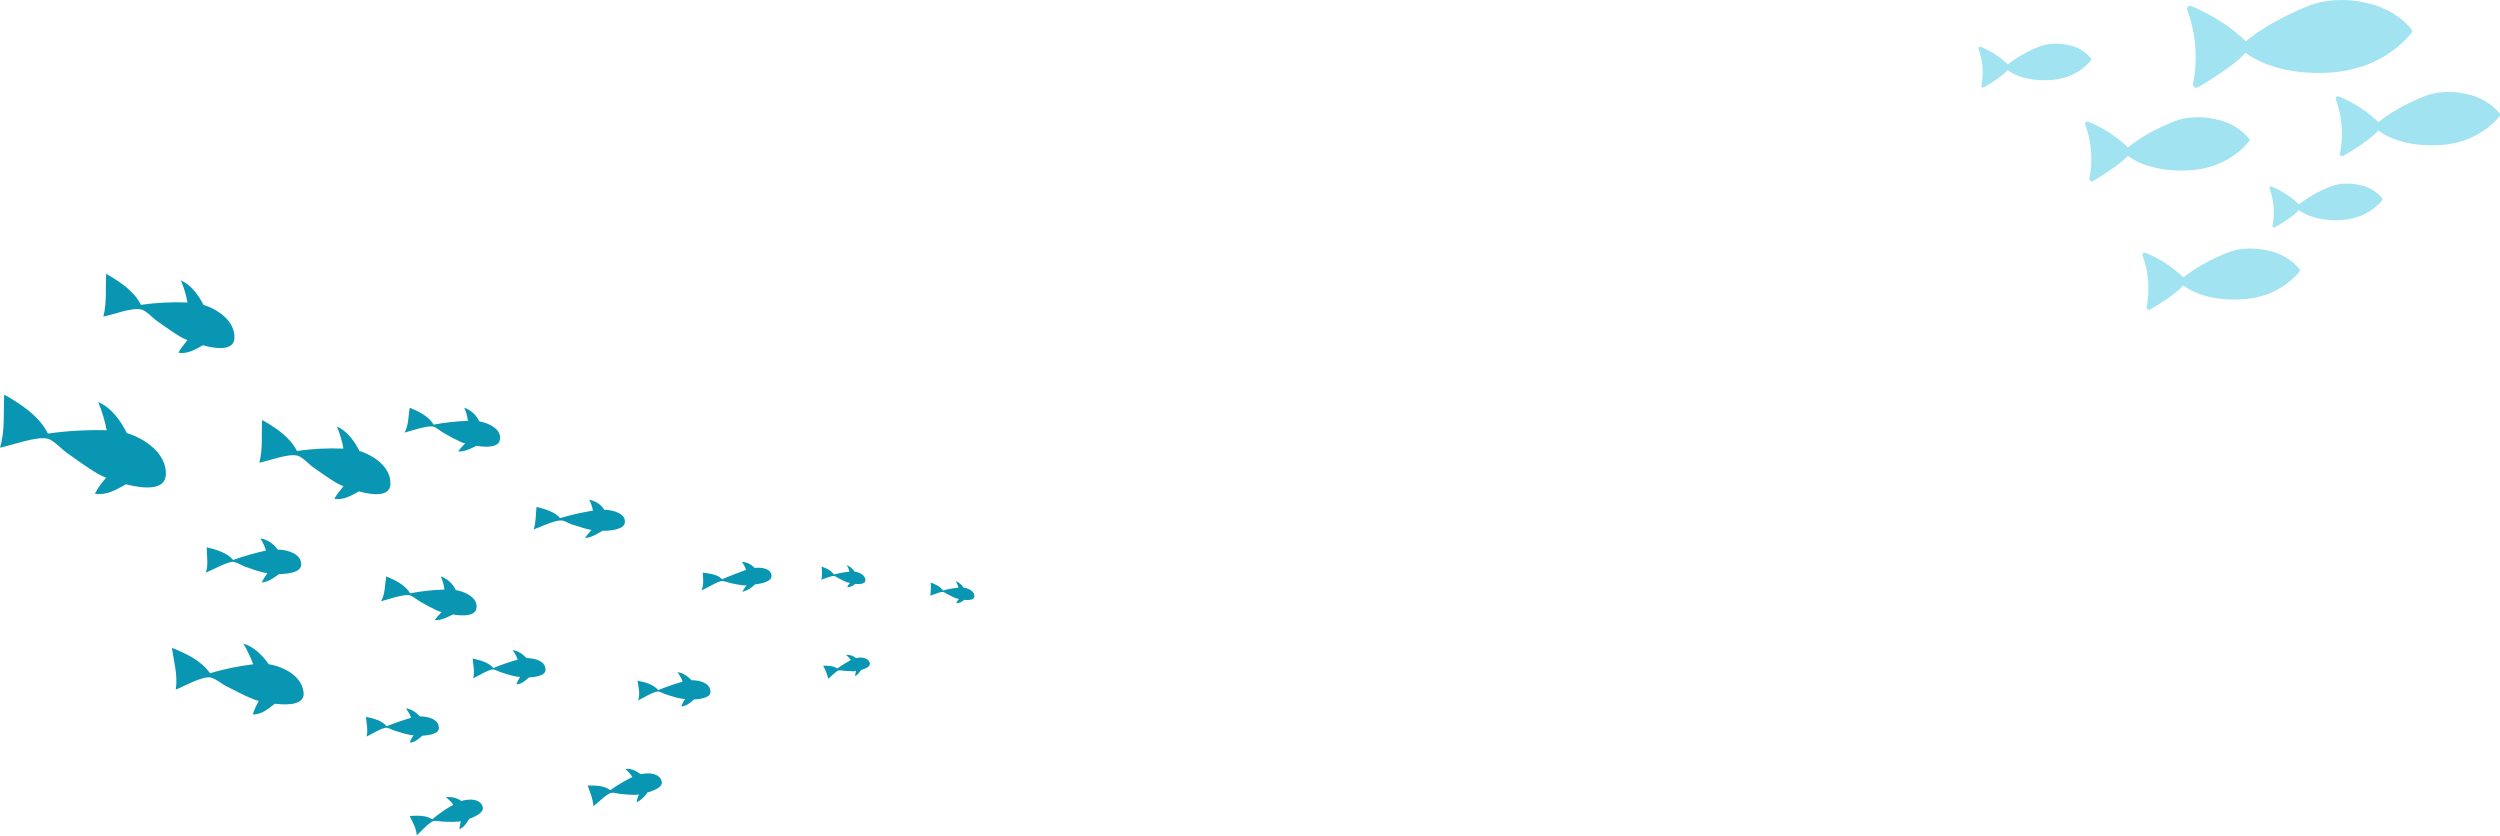
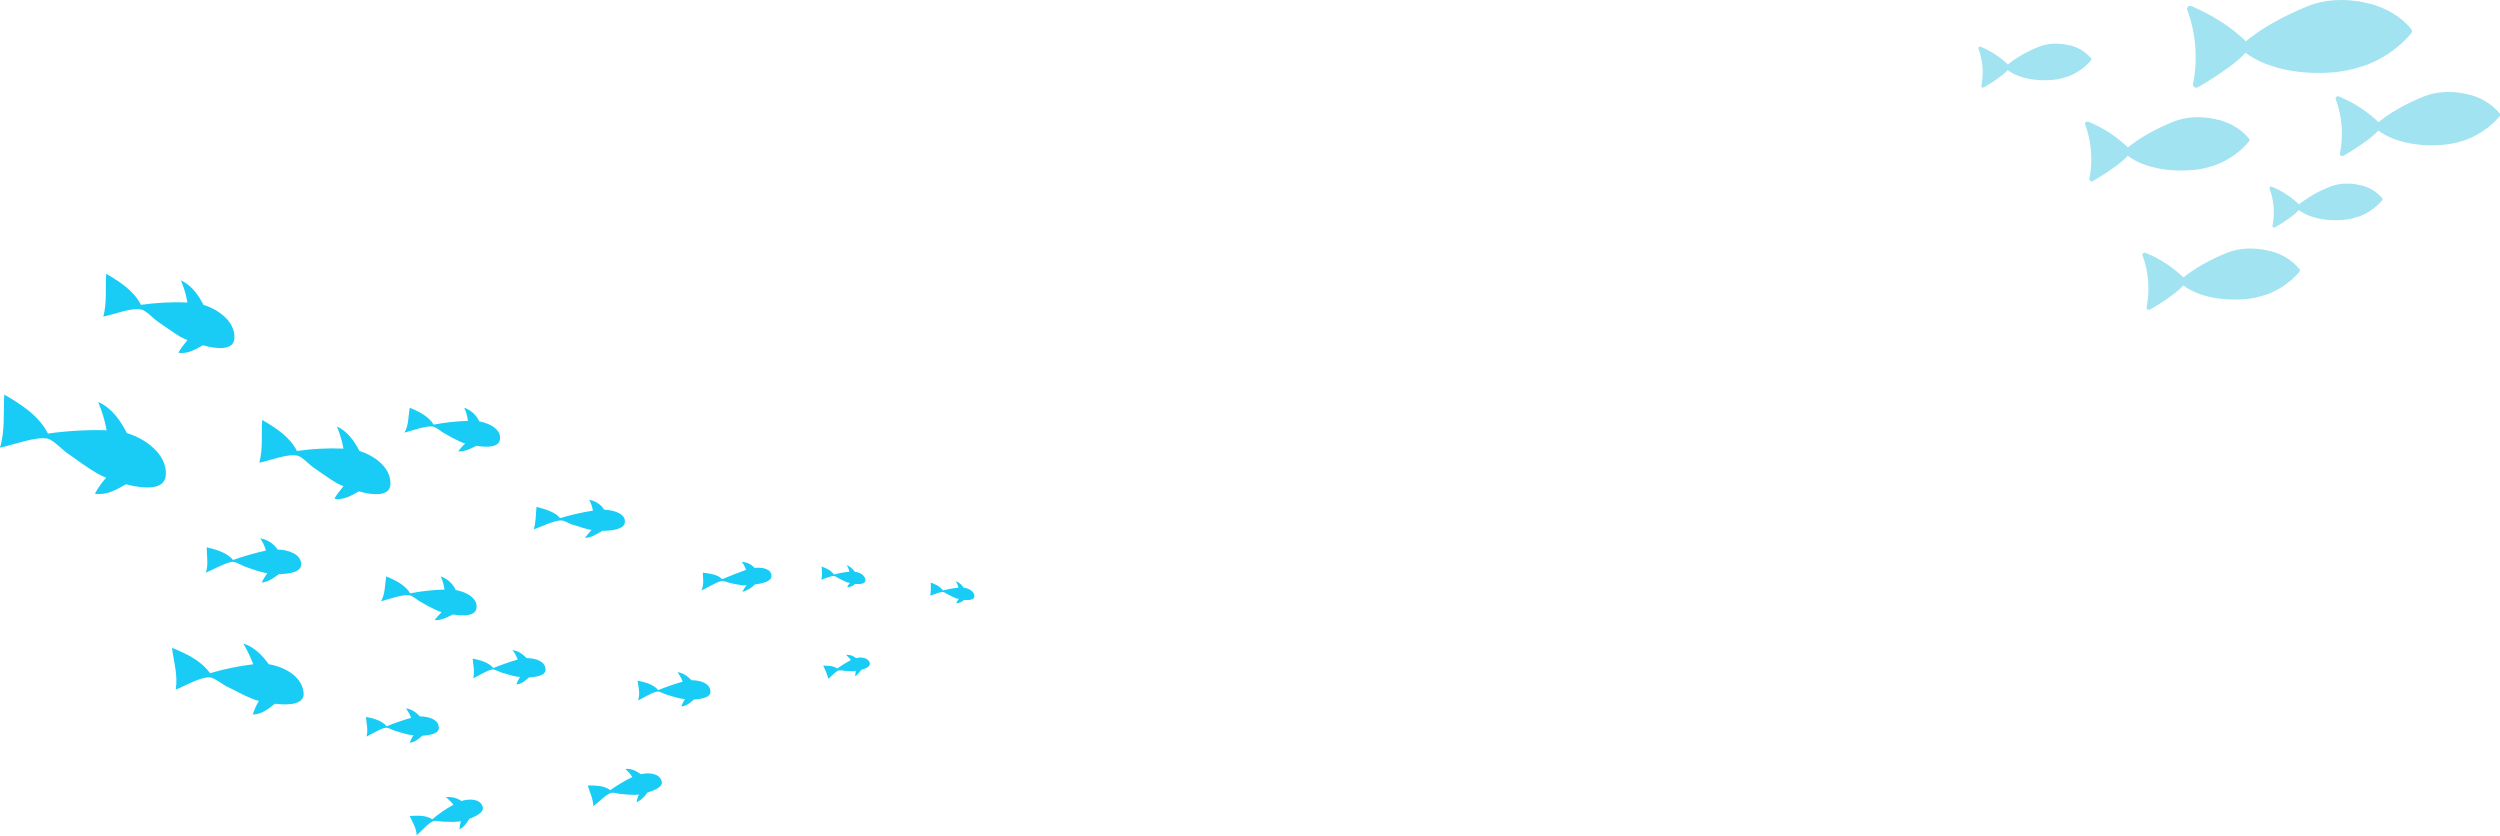
<svg xmlns="http://www.w3.org/2000/svg" width="909.488" height="303.868" viewBox="0 0 909.488 303.868">
  <defs>
    <clipPath id="clip-path">
      <rect id="Прямоугольник_84" data-name="Прямоугольник 84" width="189.791" height="112.743" fill="none" />
    </clipPath>
  </defs>
-   <g id="loop-fish" transform="translate(20.199 -2279.256)">
+   <g id="Сгруппировать_2404" data-name="Сгруппировать 2404" transform="translate(20.199 -2279.256)">
    <g id="Сгруппировать_211" data-name="Сгруппировать 211" transform="translate(699.498 2279.256)" opacity="0.5" style="mix-blend-mode: multiply;isolation: isolate">
      <g id="Сгруппировать_120" data-name="Сгруппировать 120">
        <g id="Сгруппировать_119" data-name="Сгруппировать 119" clip-path="url(#clip-path)">
          <path id="Контур_735" data-name="Контур 735" d="M113.746,853.865a49.784,49.784,0,0,1,2.134,26.917,1.161,1.161,0,0,0,1.683,1.294c2.682-1.4,22.206-13.262,18.127-16.111-5.675-5.839-12.848-10.144-20.267-13.391-.812-.355-2.061.245-1.678,1.291" transform="translate(-37.744 -850.309)" fill="#43c8e3" />
          <path id="Контур_736" data-name="Контур 736" d="M142.678,866.944c8.456,7.569,22.228,9.478,33.169,8.655,11.135-.837,21.6-5.6,28.864-14.2a1.094,1.094,0,0,0,.118-.209.917.917,0,0,0,.082-1.127c-8.028-10.384-25.9-13.383-37.583-8.647-8.147,3.3-16.922,7.843-23.617,13.6-.925.8-1.477,1.525-1.034,1.922" transform="translate(-47.322 -849.234)" fill="#43c8e3" />
          <path id="Контур_737" data-name="Контур 737" d="M207.744,864.052a32.982,32.982,0,0,1,3.495-12.786c6.109,1.656,11.684,4.821,15.281,9.474a.916.916,0,0,1-.081,1.127,1.137,1.137,0,0,1-.119.209,39.8,39.8,0,0,1-17.963,12.016,31.2,31.2,0,0,1-.613-10.041" transform="translate(-68.931 -849.909)" fill="#43c8e3" />
          <path id="Контур_738" data-name="Контур 738" d="M58.161,916.458a36.392,36.392,0,0,1,1.56,19.679.849.849,0,0,0,1.231.946c1.96-1.025,16.234-9.7,13.252-11.778a46.459,46.459,0,0,0-14.816-9.79c-.594-.26-1.507.179-1.227.943" transform="translate(-19.294 -871.216)" fill="#43c8e3" />
          <path id="Контур_739" data-name="Контур 739" d="M79.313,926.02c6.181,5.533,16.251,6.929,24.249,6.328a30.273,30.273,0,0,0,21.1-10.38.786.786,0,0,0,.087-.153.67.67,0,0,0,.06-.824c-5.869-7.591-18.932-9.784-27.476-6.322-5.956,2.415-12.371,5.734-17.266,9.945-.677.582-1.079,1.115-.756,1.4" transform="translate(-26.297 -870.431)" fill="#43c8e3" />
          <path id="Контур_740" data-name="Контур 740" d="M126.881,923.906a24.121,24.121,0,0,1,2.555-9.348,20.873,20.873,0,0,1,11.172,6.927.669.669,0,0,1-.06.824.782.782,0,0,1-.086.153,29.1,29.1,0,0,1-13.133,8.784,22.821,22.821,0,0,1-.448-7.34" transform="translate(-42.094 -870.924)" fill="#43c8e3" />
          <path id="Контур_741" data-name="Контур 741" d="M194.638,902.7a36.39,36.39,0,0,1,1.56,19.678.849.849,0,0,0,1.231.947c1.96-1.025,16.234-9.7,13.252-11.779a46.447,46.447,0,0,0-14.816-9.789c-.594-.26-1.507.179-1.227.943" transform="translate(-64.609 -866.649)" fill="#43c8e3" />
          <path id="Контур_742" data-name="Контур 742" d="M215.79,912.264c6.181,5.533,16.251,6.929,24.249,6.328a30.27,30.27,0,0,0,21.1-10.38.813.813,0,0,0,.087-.152.67.67,0,0,0,.059-.824c-5.869-7.591-18.932-9.784-27.475-6.322-5.956,2.414-12.371,5.734-17.266,9.945-.677.583-1.079,1.115-.756,1.405" transform="translate(-71.612 -865.863)" fill="#43c8e3" />
          <path id="Контур_743" data-name="Контур 743" d="M263.357,910.149a24.122,24.122,0,0,1,2.555-9.347,20.872,20.872,0,0,1,11.172,6.926.669.669,0,0,1-.059.824.816.816,0,0,1-.087.153,29.1,29.1,0,0,1-13.132,8.784,22.822,22.822,0,0,1-.448-7.34" transform="translate(-87.409 -866.356)" fill="#43c8e3" />
          <path id="Контур_744" data-name="Контур 744" d="M89.411,987.826a34.841,34.841,0,0,1,1.494,18.837.812.812,0,0,0,1.178.906c1.877-.981,15.54-9.282,12.685-11.275a44.464,44.464,0,0,0-14.182-9.372c-.568-.249-1.442.172-1.175.9" transform="translate(-29.671 -894.928)" fill="#43c8e3" />
          <path id="Контур_745" data-name="Контур 745" d="M109.659,996.98c5.918,5.3,15.556,6.633,23.213,6.057a28.976,28.976,0,0,0,20.2-9.936.849.849,0,0,0,.083-.146.642.642,0,0,0,.057-.789c-5.618-7.267-18.123-9.366-26.3-6.051-5.7,2.311-11.843,5.489-16.527,9.52-.647.557-1.034,1.067-.724,1.345" transform="translate(-36.374 -894.175)" fill="#43c8e3" />
          <path id="Контур_746" data-name="Контур 746" d="M155.194,994.956a23.088,23.088,0,0,1,2.446-8.948,19.981,19.981,0,0,1,10.694,6.631.641.641,0,0,1-.057.788.73.73,0,0,1-.083.146,27.846,27.846,0,0,1-12.572,8.409,21.825,21.825,0,0,1-.428-7.026" transform="translate(-51.496 -894.648)" fill="#43c8e3" />
          <path id="Контур_747" data-name="Контур 747" d="M158.6,951.536a25.007,25.007,0,0,1,1.072,13.525.584.584,0,0,0,.846.651c1.347-.7,11.158-6.664,9.108-8.1a31.943,31.943,0,0,0-10.183-6.728c-.408-.178-1.036.124-.844.649" transform="translate(-52.65 -882.969)" fill="#43c8e3" />
          <path id="Контур_748" data-name="Контур 748" d="M173.142,958.108c4.248,3.8,11.169,4.763,16.666,4.349a20.805,20.805,0,0,0,14.5-7.134.61.61,0,0,0,.059-.1.461.461,0,0,0,.041-.566c-4.033-5.217-13.012-6.725-18.884-4.344a43.847,43.847,0,0,0-11.866,6.835c-.465.4-.742.766-.52.966" transform="translate(-57.463 -882.429)" fill="#43c8e3" />
          <path id="Контур_749" data-name="Контур 749" d="M205.835,956.655a16.581,16.581,0,0,1,1.756-6.425,14.349,14.349,0,0,1,7.678,4.761.461.461,0,0,1-.041.566.573.573,0,0,1-.059.1,19.993,19.993,0,0,1-9.026,6.038,15.686,15.686,0,0,1-.307-5.045" transform="translate(-68.32 -882.768)" fill="#43c8e3" />
          <path id="Контур_750" data-name="Контур 750" d="M.036,875.315A25.026,25.026,0,0,1,1.108,888.84a.583.583,0,0,0,.846.65c1.348-.7,11.157-6.664,9.108-8.1A31.93,31.93,0,0,0,.88,874.666c-.409-.178-1.036.123-.844.649" transform="translate(0 -857.661)" fill="#43c8e3" />
          <path id="Контур_751" data-name="Контур 751" d="M14.573,881.888c4.249,3.8,11.169,4.763,16.666,4.349a20.806,20.806,0,0,0,14.5-7.135.53.53,0,0,0,.059-.1.46.46,0,0,0,.042-.566c-4.034-5.218-13.013-6.725-18.885-4.344a43.871,43.871,0,0,0-11.866,6.835c-.465.4-.742.766-.52.966" transform="translate(-4.813 -857.121)" fill="#43c8e3" />
          <path id="Контур_752" data-name="Контур 752" d="M47.266,880.434a16.584,16.584,0,0,1,1.756-6.425A14.346,14.346,0,0,1,56.7,878.77a.46.46,0,0,1-.041.566.528.528,0,0,1-.059.1,20,20,0,0,1-9.026,6.038,15.665,15.665,0,0,1-.308-5.045" transform="translate(-15.67 -857.46)" fill="#43c8e3" />
        </g>
      </g>
    </g>
-     <g id="XMLID_72_" transform="translate(-20.199 2378.875)">
-       <g id="XMLID_678_">
-         <path id="XMLID_695_" d="M217.526,259.4c4.786,2.735,10.084,6.153,12.648,11.281a92.834,92.834,0,0,1,16.921-.855,35.854,35.854,0,0,0-2.393-8.033c3.589,1.538,6.324,5.128,8.2,8.888,5.469,1.709,11.452,5.982,11.281,11.964,0,4.615-6.153,4.273-11.452,2.735-2.735,1.538-5.64,3.247-8.888,2.735.342-1.025,1.88-2.906,3.247-4.615a19.232,19.232,0,0,1-2.564-1.2c-2.906-1.709-5.64-3.76-8.375-5.64-1.538-1.026-4.1-3.931-5.811-4.273-3.418-.855-10.255,1.88-13.845,2.564C217.867,269.655,217.184,264.528,217.526,259.4Z" transform="translate(-178.898 -259.4)" fill="#0896b2" />
-         <path id="XMLID_694_" d="M250.726,290.5c4.786,2.735,10.084,6.153,12.648,11.281a92.835,92.835,0,0,1,16.921-.855,35.853,35.853,0,0,0-2.393-8.033c3.589,1.538,6.324,5.128,8.2,8.888,5.469,1.709,11.452,5.982,11.281,11.964,0,4.615-6.153,4.273-11.452,2.735-2.735,1.538-5.64,3.247-8.888,2.735.342-1.026,1.88-2.906,3.247-4.615a19.217,19.217,0,0,1-2.564-1.2c-2.906-1.709-5.64-3.76-8.375-5.64-1.538-1.026-4.1-3.931-5.811-4.273-3.418-.855-10.255,1.88-13.845,2.564C251.067,300.755,250.384,295.628,250.726,290.5Z" transform="translate(-155.352 -237.344)" fill="#0896b2" />
-         <path id="XMLID_693_" d="M238.642,318.948c3.589.855,7.52,2.051,9.572,4.615a104.766,104.766,0,0,1,11.964-3.418,14.963,14.963,0,0,0-2.051-4.444,9.475,9.475,0,0,1,6.324,4.1c3.931,0,8.546,1.709,8.546,5.3.171,2.735-4.1,3.589-8.033,3.589-1.88,1.367-3.931,2.906-6.324,3.077a21.938,21.938,0,0,1,2.051-3.418,12.76,12.76,0,0,1-1.88-.342c-2.222-.513-4.273-1.367-6.324-2.051-1.026-.342-3.077-1.709-4.444-1.709-2.393.171-7.179,2.906-9.742,3.931C239.326,325.271,238.642,322.195,238.642,318.948Z" transform="translate(-163.437 -219.472)" fill="#0896b2" />
-         <path id="XMLID_692_" d="M277.48,323.8c3.418,1.367,7.008,3.247,8.717,6.153a77.4,77.4,0,0,1,12.477-1.367,15.393,15.393,0,0,0-1.367-4.786,9.255,9.255,0,0,1,5.469,4.957c3.931.684,8.2,3.077,7.52,6.666-.342,2.735-4.615,2.906-8.546,2.222-2.051,1.026-4.273,2.222-6.666,2.051a28.151,28.151,0,0,1,2.564-2.906,11.271,11.271,0,0,1-1.88-.684,62.421,62.421,0,0,1-5.811-3.077c-1.026-.513-2.906-2.222-4.1-2.393-2.393-.342-7.691,1.538-10.255,2.222C277.138,330.124,276.967,327.048,277.48,323.8Z" transform="translate(-136.984 -213.727)" fill="#0896b2" />
-         <path id="XMLID_691_" d="M282.48,287.9c3.418,1.367,7.008,3.247,8.717,6.153a77.4,77.4,0,0,1,12.477-1.367,15.394,15.394,0,0,0-1.367-4.786,9.255,9.255,0,0,1,5.469,4.957c3.931.684,8.2,3.077,7.521,6.666-.342,2.735-4.615,2.906-8.546,2.222-2.051,1.026-4.273,2.222-6.666,2.051a28.149,28.149,0,0,1,2.564-2.906,11.283,11.283,0,0,1-1.88-.684,62.436,62.436,0,0,1-5.811-3.077c-1.026-.513-2.906-2.222-4.1-2.393-2.393-.342-7.691,1.538-10.255,2.222C282.138,294.224,281.967,290.977,282.48,287.9Z" transform="translate(-133.438 -239.188)" fill="#0896b2" />
-         <path id="XMLID_690_" d="M295.1,342.577c2.735.513,5.811,1.367,7.52,3.418a91.306,91.306,0,0,1,8.888-3.077,13.358,13.358,0,0,0-1.88-3.418c2.051.171,3.76,1.538,5.128,2.906,3.077,0,6.666,1.026,6.837,3.931.342,2.222-2.906,2.906-5.982,3.077-1.367,1.2-2.735,2.393-4.615,2.564a13.252,13.252,0,0,1,1.367-2.735c-.684,0-1.2-.171-1.538-.171-1.709-.342-3.247-.855-4.957-1.367-.855-.171-2.564-1.2-3.418-1.2-1.88.171-5.3,2.393-7.179,3.247C295.955,347.362,295.271,344.969,295.1,342.577Z" transform="translate(-123.154 -202.593)" fill="#0896b2" />
-         <path id="XMLID_689_" d="M272.4,354.977c2.735.513,5.811,1.367,7.52,3.418a91.325,91.325,0,0,1,8.888-3.077,13.357,13.357,0,0,0-1.88-3.418c2.051.171,3.76,1.538,5.128,2.906,3.077,0,6.666,1.026,6.837,3.931.342,2.222-2.906,2.906-5.982,3.077-1.367,1.2-2.735,2.393-4.615,2.564a13.249,13.249,0,0,1,1.367-2.735c-.684,0-1.2-.171-1.538-.171-1.709-.342-3.247-.855-4.957-1.367-.855-.171-2.564-1.2-3.418-1.2-1.88.171-5.3,2.393-7.179,3.247C273.255,359.933,272.571,357.54,272.4,354.977Z" transform="translate(-139.253 -193.799)" fill="#0896b2" />
-         <path id="XMLID_688_" d="M330.2,347.277c2.735.513,5.811,1.367,7.52,3.418a91.318,91.318,0,0,1,8.888-3.077,13.357,13.357,0,0,0-1.88-3.418c2.051.171,3.76,1.538,5.128,2.906,3.077,0,6.666,1.026,6.837,3.931.342,2.222-2.906,2.906-5.982,3.077-1.367,1.2-2.735,2.393-4.615,2.564a13.252,13.252,0,0,1,1.367-2.735c-.684,0-1.2-.171-1.538-.171-1.709-.342-3.247-.855-4.957-1.367-.855-.171-2.564-1.2-3.418-1.2-1.88.171-5.3,2.393-7.179,3.247C331.225,352.062,330.542,349.669,330.2,347.277Z" transform="translate(-98.261 -199.26)" fill="#0896b2" />
-         <path id="XMLID_687_" d="M319.6,370.81c2.906,0,5.982,0,8.2,1.709a55.293,55.293,0,0,1,8.033-4.786,13.613,13.613,0,0,0-2.564-2.906c2.051-.342,3.931.684,5.64,1.88,2.906-.684,6.666-.342,7.52,2.393.855,2.051-2.222,3.418-5.128,4.273a9.96,9.96,0,0,1-3.931,3.589,9.887,9.887,0,0,1,.855-2.906,5.886,5.886,0,0,1-1.538.171c-1.709,0-3.418-.171-5.128-.342-.855,0-2.735-.684-3.589-.342-1.709.513-4.615,3.589-6.324,4.786C321.48,375.425,320.284,373.2,319.6,370.81Z" transform="translate(-105.779 -184.678)" fill="#0896b2" />
-         <path id="XMLID_686_" d="M281.7,377.674c2.735-.171,5.982-.342,8.2,1.2a47.3,47.3,0,0,1,7.691-5.3,13.809,13.809,0,0,0-2.735-2.735,8.013,8.013,0,0,1,5.64,1.367c2.906-.855,6.666-.855,7.691,1.88.855,2.051-2.051,3.589-4.786,4.615-1.026,1.538-1.88,3.077-3.589,3.76a11.533,11.533,0,0,1,.513-2.906,5.5,5.5,0,0,1-1.367.171c-1.709.171-3.418,0-5.128,0-.855,0-2.735-.513-3.589-.171-1.709.684-4.444,3.76-5.982,5.128C284.093,381.947,282.726,379.9,281.7,377.674Z" transform="translate(-132.658 -180.432)" fill="#0896b2" />
-         <path id="XMLID_685_" d="M309.126,310.064c3.247.855,6.837,1.88,8.546,4.1a93.44,93.44,0,0,1,11.964-2.735,12,12,0,0,0-1.367-3.931,7.876,7.876,0,0,1,5.469,3.589c3.76.171,7.862,1.538,7.521,4.615-.171,2.393-4.444,3.077-8.2,3.077-2.051,1.2-4.1,2.564-6.324,2.564.342-.513,1.367-1.709,2.393-2.906a9.614,9.614,0,0,1-1.709-.342c-2.051-.513-3.76-1.2-5.64-1.709-1.026-.342-2.735-1.538-3.931-1.367-2.393,0-7.35,2.393-9.742,3.247C308.955,315.533,308.784,312.969,309.126,310.064Z" transform="translate(-113.935 -225.287)" fill="#0896b2" />
-         <path id="XMLID_684_" d="M344.313,324.631c2.564.342,5.469.684,7.008,2.393,2.906-1.2,5.811-2.393,8.717-3.418A11.968,11.968,0,0,0,358.5,320.7a6.618,6.618,0,0,1,4.615,2.222c2.906-.342,6.153.342,6.153,2.906.171,1.88-3.077,2.735-5.982,3.077a10.713,10.713,0,0,1-4.615,2.735,10.748,10.748,0,0,1,1.538-2.393h-1.367a43.728,43.728,0,0,1-4.615-.855c-.855-.171-2.222-.855-3.247-.684-1.709.342-5.3,2.564-7.179,3.418C344.826,328.733,344.313,326.853,344.313,324.631Z" transform="translate(-88.616 -215.926)" fill="#0896b2" />
-         <path id="XMLID_683_" d="M369.7,344.445c1.709,0,3.76,0,5.128,1.026a48.249,48.249,0,0,1,4.957-3.077,17.016,17.016,0,0,0-1.709-1.88,4.834,4.834,0,0,1,3.589,1.2c1.88-.513,4.273-.171,4.957,1.538.513,1.367-1.2,2.222-3.077,2.735-.684.855-1.2,1.88-2.222,2.222a11.162,11.162,0,0,1,.342-1.88,7.4,7.4,0,0,0-.855.171c-1.026,0-2.222-.171-3.247-.171a9.747,9.747,0,0,0-2.222-.171c-1.026.342-2.735,2.222-3.76,3.077A19.956,19.956,0,0,0,369.7,344.445Z" transform="translate(-70.248 -201.897)" fill="#0896b2" />
-         <path id="XMLID_682_" d="M369.471,321.913c1.709.684,3.418,1.367,4.444,2.906a32.638,32.638,0,0,1,5.64-1.026,7.238,7.238,0,0,0-1.026-2.393,5.692,5.692,0,0,1,2.906,2.393c1.88.171,3.931,1.367,3.931,3.077,0,1.367-1.88,1.538-3.76,1.367a4,4,0,0,1-2.906,1.2,5.937,5.937,0,0,1,1.026-1.538,1.858,1.858,0,0,0-.855-.171,22.249,22.249,0,0,1-2.906-1.367c-.513-.171-1.538-1.026-2.051-1.026-1.2,0-3.418,1.026-4.615,1.367C369.813,325.16,369.471,323.622,369.471,321.913Z" transform="translate(-70.532 -215.43)" fill="#0896b2" />
-         <path id="XMLID_681_" d="M392.671,325.313c1.709.684,3.418,1.367,4.444,2.906a32.638,32.638,0,0,1,5.64-1.026,7.238,7.238,0,0,0-1.026-2.393,5.692,5.692,0,0,1,2.906,2.393c1.88.171,3.931,1.367,3.931,3.077,0,1.367-1.88,1.538-3.76,1.367a4,4,0,0,1-2.906,1.2,5.937,5.937,0,0,1,1.026-1.538,1.858,1.858,0,0,0-.855-.171,22.257,22.257,0,0,1-2.906-1.367c-.513-.171-1.538-1.026-2.051-1.026-1.2,0-3.418,1.026-4.615,1.367A22.03,22.03,0,0,0,392.671,325.313Z" transform="translate(-54.078 -213.018)" fill="#0896b2" />
-         <path id="XMLID_680_" d="M231.1,339.638c4.957,2.051,10.426,4.444,13.845,9.23a98.769,98.769,0,0,1,15.725-3.247,50.081,50.081,0,0,0-3.589-7.52c3.589,1.026,6.837,4.1,9.23,7.52,5.469.855,11.964,4.273,12.648,10.084.684,4.444-4.957,4.957-10.426,4.273-2.393,1.88-4.786,3.931-8.033,3.931a22.384,22.384,0,0,1,2.222-4.957,10.939,10.939,0,0,1-2.564-.855c-3.077-1.2-5.982-2.906-8.888-4.273-1.538-.684-4.615-3.247-6.324-3.418-3.247-.342-9.4,3.247-12.477,4.444C233.322,349.723,231.784,344.766,231.1,339.638Z" transform="translate(-168.543 -203.586)" fill="#0896b2" />
-         <path id="XMLID_679_" d="M196.038,285.1c5.982,3.418,12.648,7.691,15.9,14.186a126.985,126.985,0,0,1,21.365-1.2,49.763,49.763,0,0,0-3.077-10.255c4.615,1.88,8.033,6.495,10.426,11.281,6.837,2.051,14.528,7.691,14.186,15.041-.171,5.811-7.691,5.3-14.528,3.589-3.589,2.051-7.179,4.1-11.281,3.418a26.476,26.476,0,0,1,4.1-5.811,30.5,30.5,0,0,1-3.247-1.538c-3.76-2.222-7.179-4.786-10.6-7.179-1.88-1.2-5.3-4.957-7.35-5.469-4.273-1.026-12.99,2.393-17.434,3.247C196.38,298.261,195.7,291.766,196.038,285.1Z" transform="translate(-194.5 -241.174)" fill="#0896b2" />
-       </g>
+     <g id="XMLID_678_" transform="translate(-20.199 2378.875)">
+       <path id="XMLID_695_" d="M217.526,259.4c4.786,2.735,10.084,6.153,12.648,11.281a92.834,92.834,0,0,1,16.921-.855,35.854,35.854,0,0,0-2.393-8.033c3.589,1.538,6.324,5.128,8.2,8.888,5.469,1.709,11.452,5.982,11.281,11.964,0,4.615-6.153,4.273-11.452,2.735-2.735,1.538-5.64,3.247-8.888,2.735.342-1.025,1.88-2.906,3.247-4.615a19.232,19.232,0,0,1-2.564-1.2c-2.906-1.709-5.64-3.76-8.375-5.64-1.538-1.026-4.1-3.931-5.811-4.273-3.418-.855-10.255,1.88-13.845,2.564C217.867,269.655,217.184,264.528,217.526,259.4Z" transform="translate(-178.898 -259.4)" fill="#18ccf5" />
+       <path id="XMLID_694_" d="M250.726,290.5c4.786,2.735,10.084,6.153,12.648,11.281a92.835,92.835,0,0,1,16.921-.855,35.853,35.853,0,0,0-2.393-8.033c3.589,1.538,6.324,5.128,8.2,8.888,5.469,1.709,11.452,5.982,11.281,11.964,0,4.615-6.153,4.273-11.452,2.735-2.735,1.538-5.64,3.247-8.888,2.735.342-1.026,1.88-2.906,3.247-4.615a19.217,19.217,0,0,1-2.564-1.2c-2.906-1.709-5.64-3.76-8.375-5.64-1.538-1.026-4.1-3.931-5.811-4.273-3.418-.855-10.255,1.88-13.845,2.564C251.067,300.755,250.384,295.628,250.726,290.5Z" transform="translate(-155.352 -237.344)" fill="#18ccf5" />
+       <path id="XMLID_693_" d="M238.642,318.948c3.589.855,7.52,2.051,9.572,4.615a104.766,104.766,0,0,1,11.964-3.418,14.963,14.963,0,0,0-2.051-4.444,9.475,9.475,0,0,1,6.324,4.1c3.931,0,8.546,1.709,8.546,5.3.171,2.735-4.1,3.589-8.033,3.589-1.88,1.367-3.931,2.906-6.324,3.077a21.938,21.938,0,0,1,2.051-3.418,12.76,12.76,0,0,1-1.88-.342c-2.222-.513-4.273-1.367-6.324-2.051-1.026-.342-3.077-1.709-4.444-1.709-2.393.171-7.179,2.906-9.742,3.931C239.326,325.271,238.642,322.195,238.642,318.948Z" transform="translate(-163.437 -219.472)" fill="#18ccf5" />
+       <path id="XMLID_692_" d="M277.48,323.8c3.418,1.367,7.008,3.247,8.717,6.153a77.4,77.4,0,0,1,12.477-1.367,15.393,15.393,0,0,0-1.367-4.786,9.255,9.255,0,0,1,5.469,4.957c3.931.684,8.2,3.077,7.52,6.666-.342,2.735-4.615,2.906-8.546,2.222-2.051,1.026-4.273,2.222-6.666,2.051a28.151,28.151,0,0,1,2.564-2.906,11.271,11.271,0,0,1-1.88-.684,62.421,62.421,0,0,1-5.811-3.077c-1.026-.513-2.906-2.222-4.1-2.393-2.393-.342-7.691,1.538-10.255,2.222C277.138,330.124,276.967,327.048,277.48,323.8Z" transform="translate(-136.984 -213.727)" fill="#18ccf5" />
+       <path id="XMLID_691_" d="M282.48,287.9c3.418,1.367,7.008,3.247,8.717,6.153a77.4,77.4,0,0,1,12.477-1.367,15.394,15.394,0,0,0-1.367-4.786,9.255,9.255,0,0,1,5.469,4.957c3.931.684,8.2,3.077,7.521,6.666-.342,2.735-4.615,2.906-8.546,2.222-2.051,1.026-4.273,2.222-6.666,2.051a28.149,28.149,0,0,1,2.564-2.906,11.283,11.283,0,0,1-1.88-.684,62.436,62.436,0,0,1-5.811-3.077c-1.026-.513-2.906-2.222-4.1-2.393-2.393-.342-7.691,1.538-10.255,2.222C282.138,294.224,281.967,290.977,282.48,287.9Z" transform="translate(-133.438 -239.188)" fill="#18ccf5" />
+       <path id="XMLID_690_" d="M295.1,342.577c2.735.513,5.811,1.367,7.52,3.418a91.306,91.306,0,0,1,8.888-3.077,13.358,13.358,0,0,0-1.88-3.418c2.051.171,3.76,1.538,5.128,2.906,3.077,0,6.666,1.026,6.837,3.931.342,2.222-2.906,2.906-5.982,3.077-1.367,1.2-2.735,2.393-4.615,2.564a13.252,13.252,0,0,1,1.367-2.735c-.684,0-1.2-.171-1.538-.171-1.709-.342-3.247-.855-4.957-1.367-.855-.171-2.564-1.2-3.418-1.2-1.88.171-5.3,2.393-7.179,3.247C295.955,347.362,295.271,344.969,295.1,342.577Z" transform="translate(-123.154 -202.593)" fill="#18ccf5" />
+       <path id="XMLID_689_" d="M272.4,354.977c2.735.513,5.811,1.367,7.52,3.418a91.325,91.325,0,0,1,8.888-3.077,13.357,13.357,0,0,0-1.88-3.418c2.051.171,3.76,1.538,5.128,2.906,3.077,0,6.666,1.026,6.837,3.931.342,2.222-2.906,2.906-5.982,3.077-1.367,1.2-2.735,2.393-4.615,2.564a13.249,13.249,0,0,1,1.367-2.735c-.684,0-1.2-.171-1.538-.171-1.709-.342-3.247-.855-4.957-1.367-.855-.171-2.564-1.2-3.418-1.2-1.88.171-5.3,2.393-7.179,3.247C273.255,359.933,272.571,357.54,272.4,354.977Z" transform="translate(-139.253 -193.799)" fill="#18ccf5" />
+       <path id="XMLID_688_" d="M330.2,347.277c2.735.513,5.811,1.367,7.52,3.418a91.318,91.318,0,0,1,8.888-3.077,13.357,13.357,0,0,0-1.88-3.418c2.051.171,3.76,1.538,5.128,2.906,3.077,0,6.666,1.026,6.837,3.931.342,2.222-2.906,2.906-5.982,3.077-1.367,1.2-2.735,2.393-4.615,2.564a13.252,13.252,0,0,1,1.367-2.735c-.684,0-1.2-.171-1.538-.171-1.709-.342-3.247-.855-4.957-1.367-.855-.171-2.564-1.2-3.418-1.2-1.88.171-5.3,2.393-7.179,3.247C331.225,352.062,330.542,349.669,330.2,347.277Z" transform="translate(-98.261 -199.26)" fill="#18ccf5" />
+       <path id="XMLID_687_" d="M319.6,370.81c2.906,0,5.982,0,8.2,1.709a55.293,55.293,0,0,1,8.033-4.786,13.613,13.613,0,0,0-2.564-2.906c2.051-.342,3.931.684,5.64,1.88,2.906-.684,6.666-.342,7.52,2.393.855,2.051-2.222,3.418-5.128,4.273a9.96,9.96,0,0,1-3.931,3.589,9.887,9.887,0,0,1,.855-2.906,5.886,5.886,0,0,1-1.538.171c-1.709,0-3.418-.171-5.128-.342-.855,0-2.735-.684-3.589-.342-1.709.513-4.615,3.589-6.324,4.786C321.48,375.425,320.284,373.2,319.6,370.81Z" transform="translate(-105.779 -184.678)" fill="#18ccf5" />
+       <path id="XMLID_686_" d="M281.7,377.674c2.735-.171,5.982-.342,8.2,1.2a47.3,47.3,0,0,1,7.691-5.3,13.809,13.809,0,0,0-2.735-2.735,8.013,8.013,0,0,1,5.64,1.367c2.906-.855,6.666-.855,7.691,1.88.855,2.051-2.051,3.589-4.786,4.615-1.026,1.538-1.88,3.077-3.589,3.76a11.533,11.533,0,0,1,.513-2.906,5.5,5.5,0,0,1-1.367.171c-1.709.171-3.418,0-5.128,0-.855,0-2.735-.513-3.589-.171-1.709.684-4.444,3.76-5.982,5.128C284.093,381.947,282.726,379.9,281.7,377.674Z" transform="translate(-132.658 -180.432)" fill="#18ccf5" />
+       <path id="XMLID_685_" d="M309.126,310.064c3.247.855,6.837,1.88,8.546,4.1a93.44,93.44,0,0,1,11.964-2.735,12,12,0,0,0-1.367-3.931,7.876,7.876,0,0,1,5.469,3.589c3.76.171,7.862,1.538,7.521,4.615-.171,2.393-4.444,3.077-8.2,3.077-2.051,1.2-4.1,2.564-6.324,2.564.342-.513,1.367-1.709,2.393-2.906a9.614,9.614,0,0,1-1.709-.342c-2.051-.513-3.76-1.2-5.64-1.709-1.026-.342-2.735-1.538-3.931-1.367-2.393,0-7.35,2.393-9.742,3.247C308.955,315.533,308.784,312.969,309.126,310.064Z" transform="translate(-113.935 -225.287)" fill="#18ccf5" />
+       <path id="XMLID_684_" d="M344.313,324.631c2.564.342,5.469.684,7.008,2.393,2.906-1.2,5.811-2.393,8.717-3.418A11.968,11.968,0,0,0,358.5,320.7a6.618,6.618,0,0,1,4.615,2.222c2.906-.342,6.153.342,6.153,2.906.171,1.88-3.077,2.735-5.982,3.077a10.713,10.713,0,0,1-4.615,2.735,10.748,10.748,0,0,1,1.538-2.393h-1.367a43.728,43.728,0,0,1-4.615-.855c-.855-.171-2.222-.855-3.247-.684-1.709.342-5.3,2.564-7.179,3.418C344.826,328.733,344.313,326.853,344.313,324.631Z" transform="translate(-88.616 -215.926)" fill="#18ccf5" />
+       <path id="XMLID_683_" d="M369.7,344.445c1.709,0,3.76,0,5.128,1.026a48.249,48.249,0,0,1,4.957-3.077,17.016,17.016,0,0,0-1.709-1.88,4.834,4.834,0,0,1,3.589,1.2c1.88-.513,4.273-.171,4.957,1.538.513,1.367-1.2,2.222-3.077,2.735-.684.855-1.2,1.88-2.222,2.222a11.162,11.162,0,0,1,.342-1.88,7.4,7.4,0,0,0-.855.171c-1.026,0-2.222-.171-3.247-.171a9.747,9.747,0,0,0-2.222-.171c-1.026.342-2.735,2.222-3.76,3.077A19.956,19.956,0,0,0,369.7,344.445Z" transform="translate(-70.248 -201.897)" fill="#18ccf5" />
+       <path id="XMLID_682_" d="M369.471,321.913c1.709.684,3.418,1.367,4.444,2.906a32.638,32.638,0,0,1,5.64-1.026,7.238,7.238,0,0,0-1.026-2.393,5.692,5.692,0,0,1,2.906,2.393c1.88.171,3.931,1.367,3.931,3.077,0,1.367-1.88,1.538-3.76,1.367a4,4,0,0,1-2.906,1.2,5.937,5.937,0,0,1,1.026-1.538,1.858,1.858,0,0,0-.855-.171,22.249,22.249,0,0,1-2.906-1.367c-.513-.171-1.538-1.026-2.051-1.026-1.2,0-3.418,1.026-4.615,1.367C369.813,325.16,369.471,323.622,369.471,321.913Z" transform="translate(-70.532 -215.43)" fill="#18ccf5" />
+       <path id="XMLID_681_" d="M392.671,325.313c1.709.684,3.418,1.367,4.444,2.906a32.638,32.638,0,0,1,5.64-1.026,7.238,7.238,0,0,0-1.026-2.393,5.692,5.692,0,0,1,2.906,2.393c1.88.171,3.931,1.367,3.931,3.077,0,1.367-1.88,1.538-3.76,1.367a4,4,0,0,1-2.906,1.2,5.937,5.937,0,0,1,1.026-1.538,1.858,1.858,0,0,0-.855-.171,22.257,22.257,0,0,1-2.906-1.367c-.513-.171-1.538-1.026-2.051-1.026-1.2,0-3.418,1.026-4.615,1.367A22.03,22.03,0,0,0,392.671,325.313Z" transform="translate(-54.078 -213.018)" fill="#18ccf5" />
+       <path id="XMLID_680_" d="M231.1,339.638c4.957,2.051,10.426,4.444,13.845,9.23a98.769,98.769,0,0,1,15.725-3.247,50.081,50.081,0,0,0-3.589-7.52c3.589,1.026,6.837,4.1,9.23,7.52,5.469.855,11.964,4.273,12.648,10.084.684,4.444-4.957,4.957-10.426,4.273-2.393,1.88-4.786,3.931-8.033,3.931a22.384,22.384,0,0,1,2.222-4.957,10.939,10.939,0,0,1-2.564-.855c-3.077-1.2-5.982-2.906-8.888-4.273-1.538-.684-4.615-3.247-6.324-3.418-3.247-.342-9.4,3.247-12.477,4.444C233.322,349.723,231.784,344.766,231.1,339.638Z" transform="translate(-168.543 -203.586)" fill="#18ccf5" />
+       <path id="XMLID_679_" d="M196.038,285.1c5.982,3.418,12.648,7.691,15.9,14.186a126.985,126.985,0,0,1,21.365-1.2,49.763,49.763,0,0,0-3.077-10.255c4.615,1.88,8.033,6.495,10.426,11.281,6.837,2.051,14.528,7.691,14.186,15.041-.171,5.811-7.691,5.3-14.528,3.589-3.589,2.051-7.179,4.1-11.281,3.418a26.476,26.476,0,0,1,4.1-5.811,30.5,30.5,0,0,1-3.247-1.538c-3.76-2.222-7.179-4.786-10.6-7.179-1.88-1.2-5.3-4.957-7.35-5.469-4.273-1.026-12.99,2.393-17.434,3.247C196.38,298.261,195.7,291.766,196.038,285.1Z" transform="translate(-194.5 -241.174)" fill="#18ccf5" />
    </g>
  </g>
</svg>
